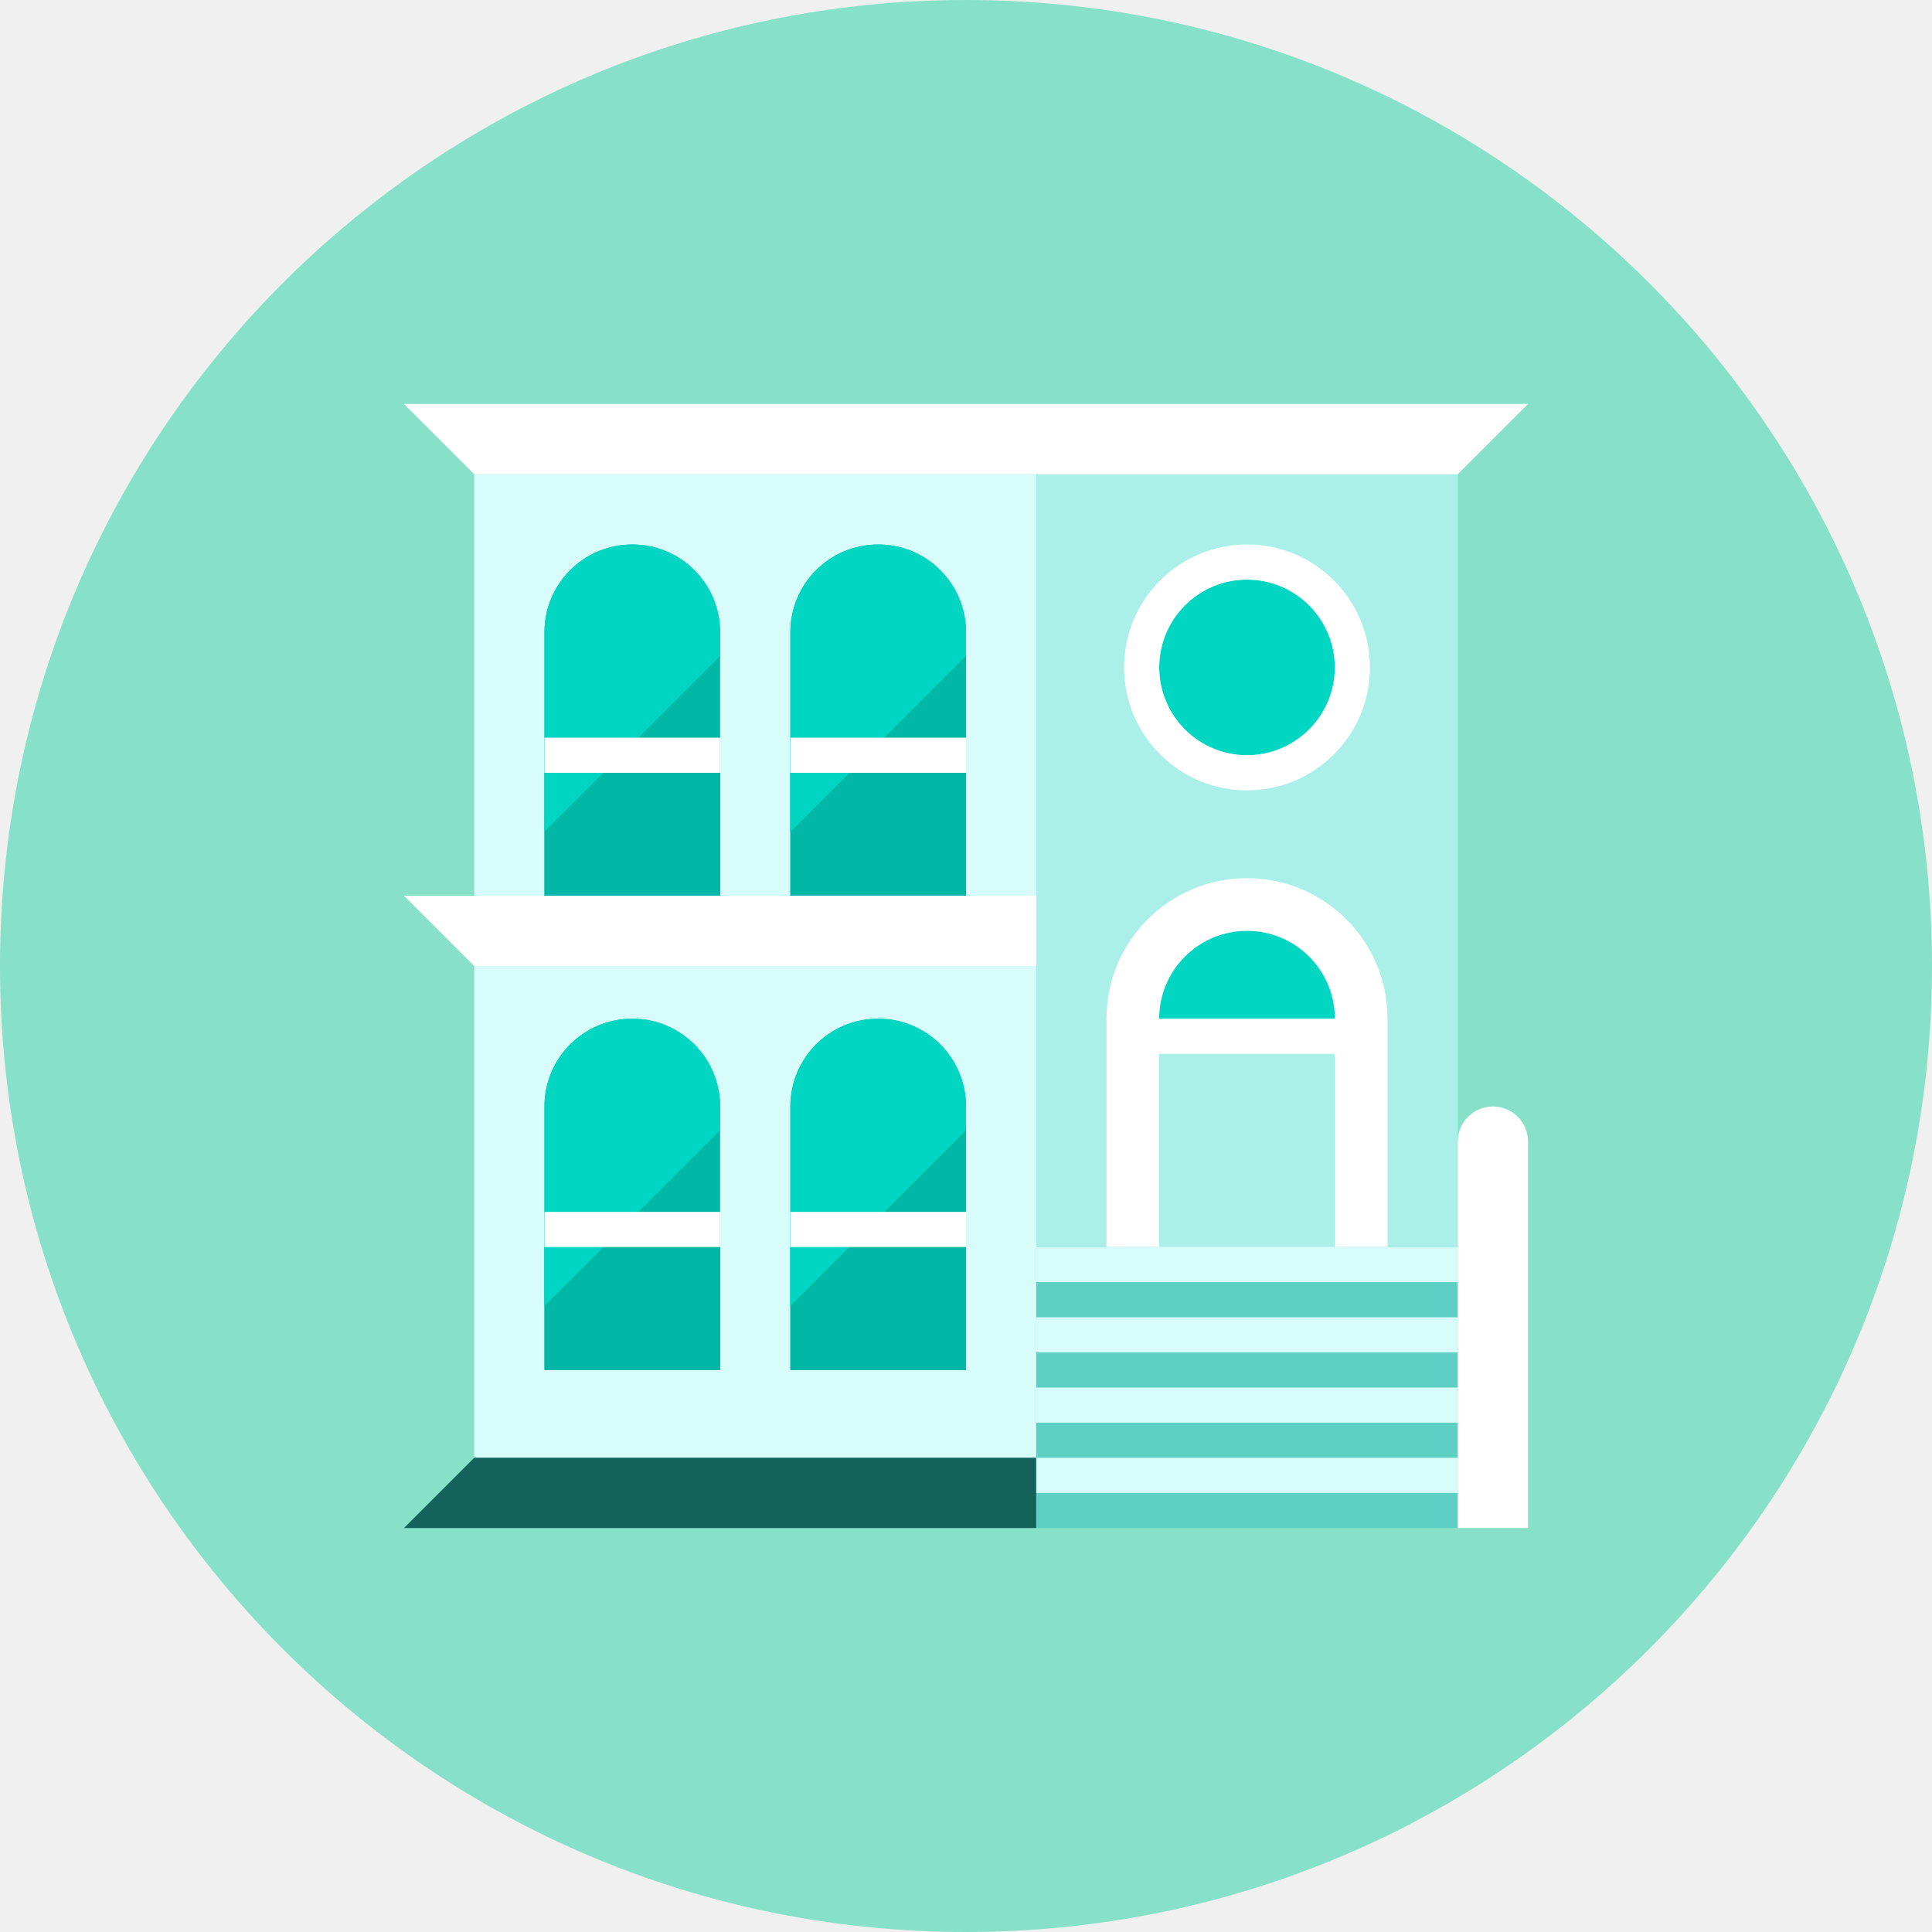
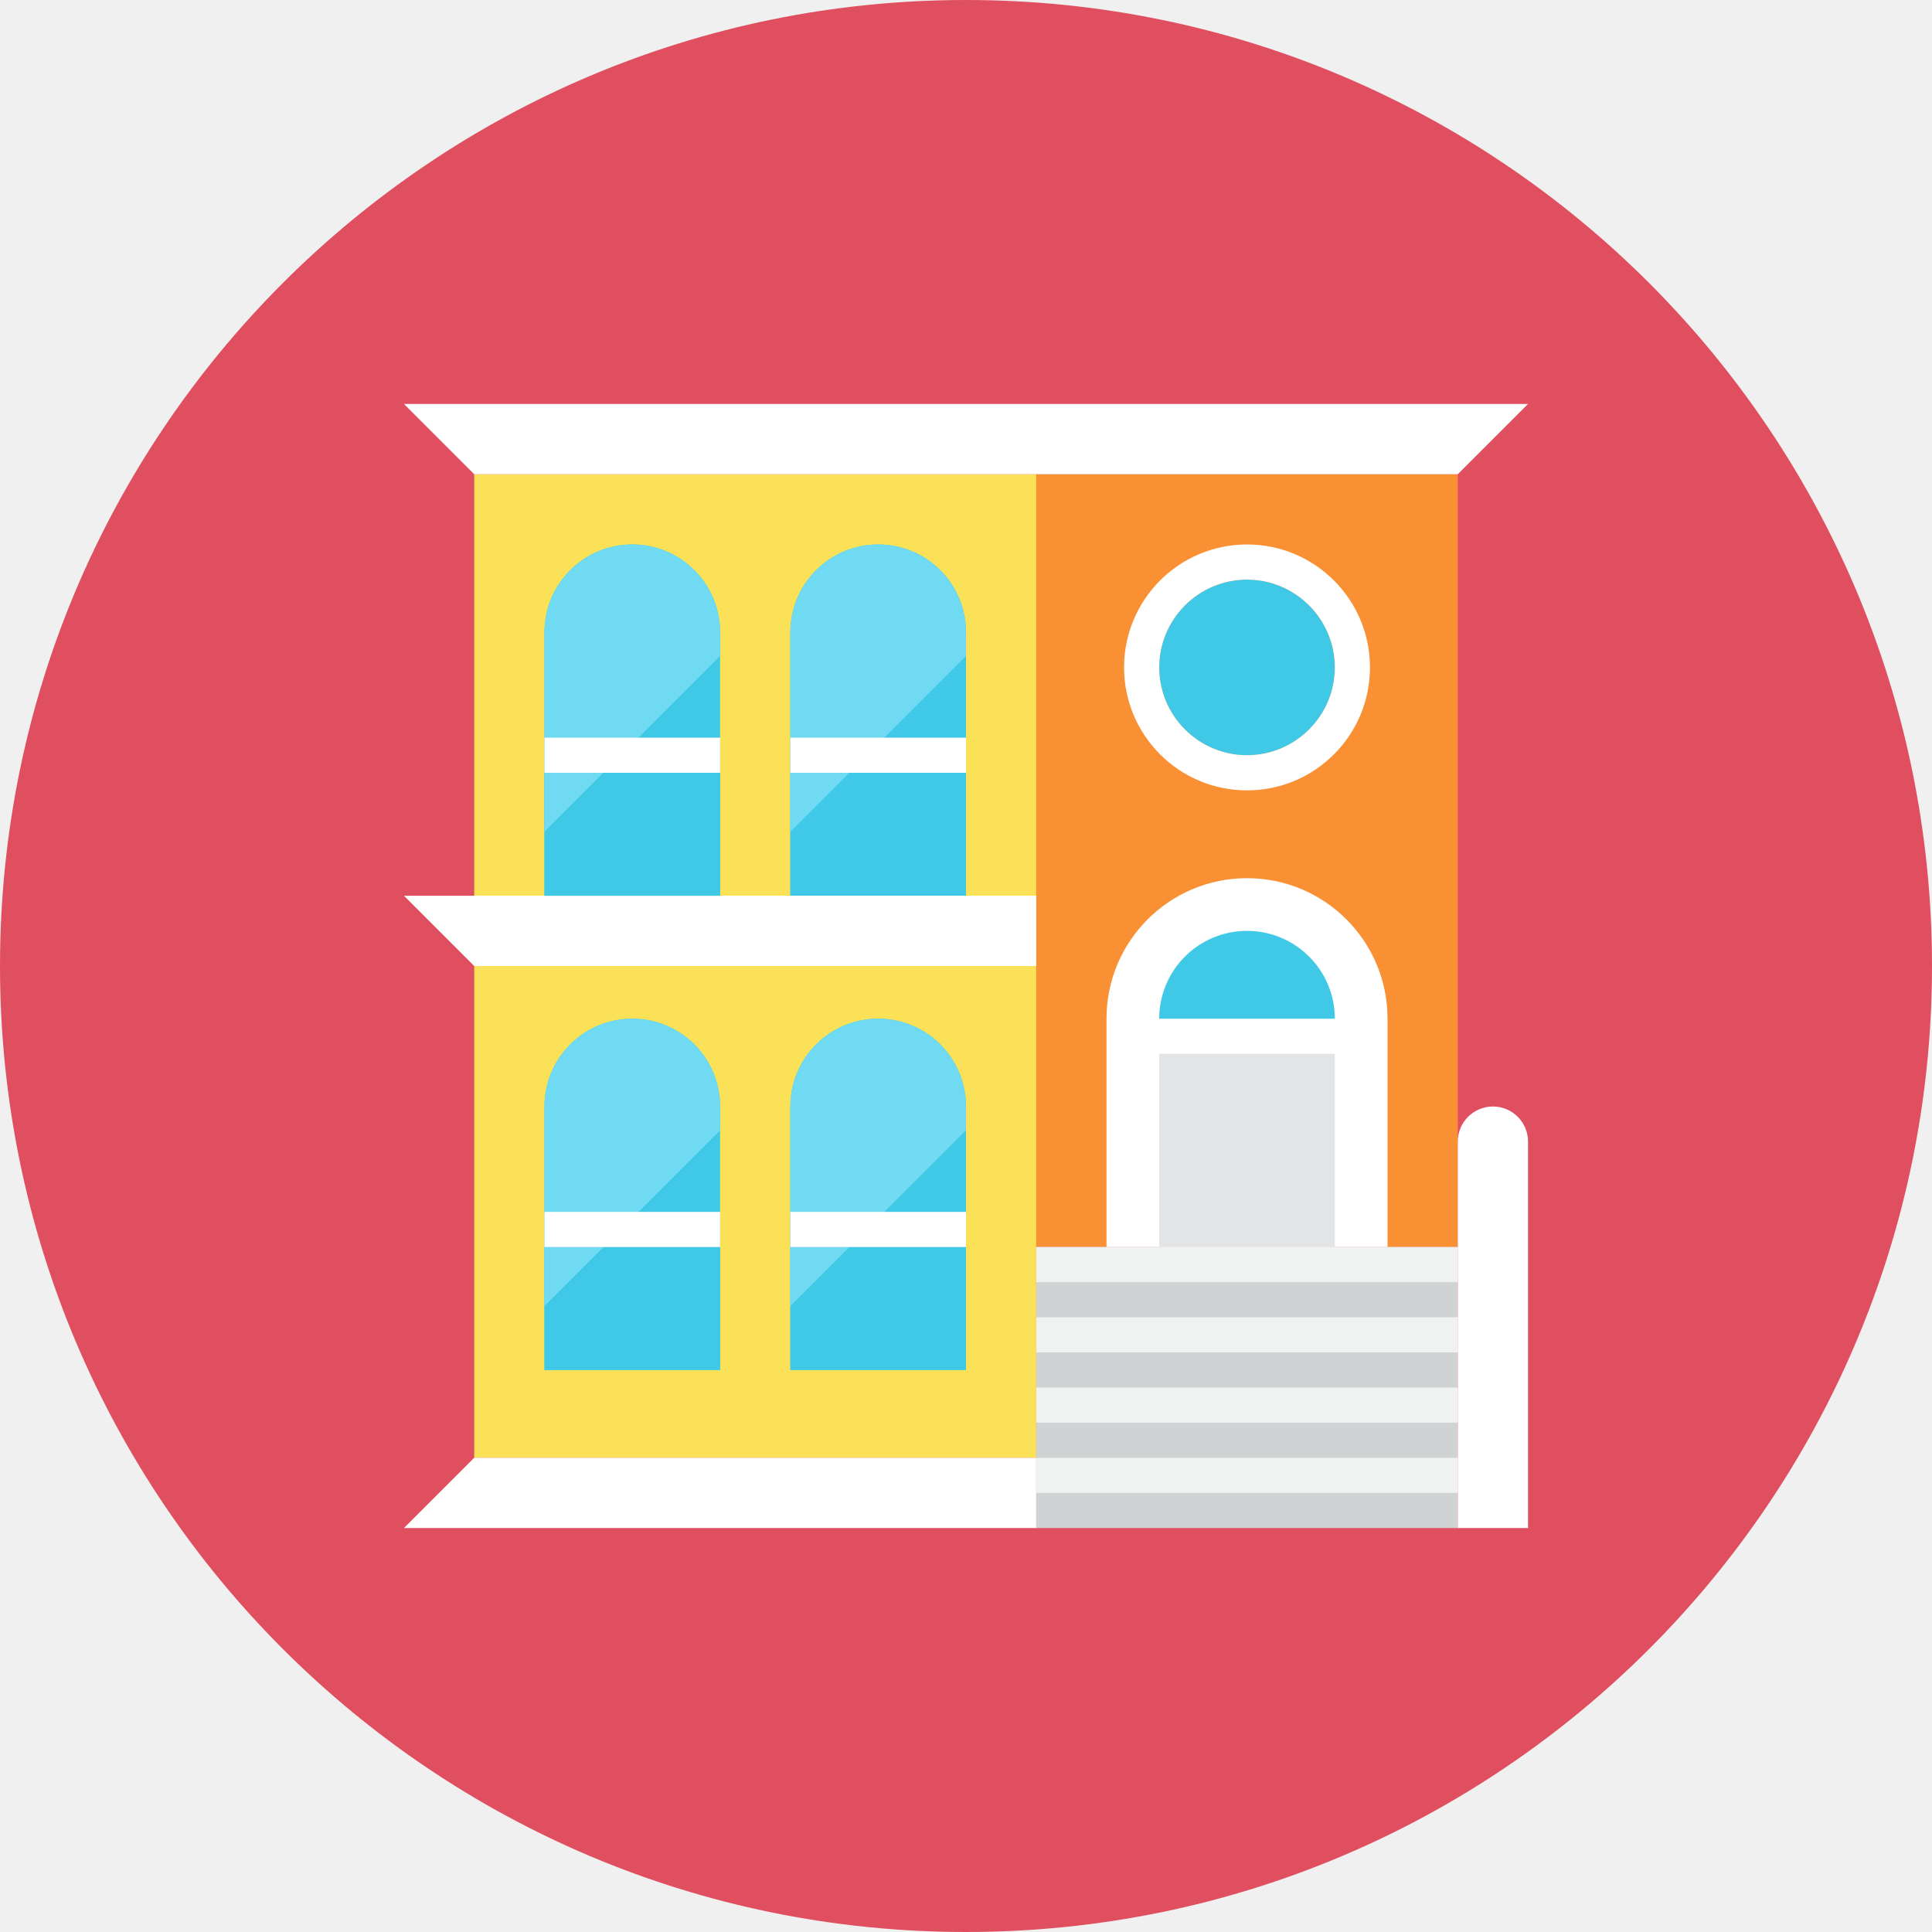
<svg xmlns="http://www.w3.org/2000/svg" version="1.0" x="0px" y="0px" width="110px" height="110px" viewBox="0 0 110 110" style="enable-background:new 0 0 110 110;" xml:space="preserve">
-   <g id="Artboard" style="display:none;">
-     <rect x="-61.5" y="-302.5" style="display:inline;fill:#808080;stroke:#000000;stroke-miterlimit:10;" width="1366" height="606" />
-   </g>
-   <g id="R-Multicolor" style="display:none;">
-     <circle style="display:inline;fill:#E04F5F;" cx="55" cy="55" r="55" />
-     <g style="display:inline;">
+   <g id="Artboard">
+ </g>
+   <g id="Multicolor">
+     <circle style="fill:#E04F5F;" cx="55" cy="55" r="55" />
+     <g>
      <rect x="27" y="27" style="fill:#FBE158;" width="32" height="56" />
      <rect x="59" y="27" style="fill:#F99134;" width="24" height="44" />
      <polygon style="fill:#FFFFFF;" points="23,23 87,23 83,27 27,27   " />
      <polygon style="fill:#FFFFFF;" points="23,87 59,87 59,83 27,83   " />
      <rect x="59" y="71" style="fill:#CFD3D4;" width="24" height="16" />
      <path style="fill:#FFFFFF;" d="M79,71H63V58c0-4.418,3.582-8,8-8s8,3.582,8,8V71z" />
      <path style="fill:#40C9E7;" d="M66,58c0-2.761,2.239-5,5-5s5,2.239,5,5H66z" />
      <rect x="66" y="60" style="fill:#E2E4E5;" width="10" height="11" />
      <rect x="59" y="83" style="fill:#F0F1F1;" width="24" height="2" />
      <rect x="59" y="79" style="fill:#F0F1F1;" width="24" height="2" />
      <rect x="59" y="75" style="fill:#F0F1F1;" width="24" height="2" />
      <rect x="59" y="71" style="fill:#F0F1F1;" width="24" height="2" />
      <path style="fill:#40C9E7;" d="M71,43c-2.757,0-5-2.243-5-5s2.243-5,5-5s5,2.243,5,5S73.757,43,71,43z" />
      <path style="fill:#FFFFFF;" d="M71,33c2.757,0,5,2.243,5,5s-2.243,5-5,5s-5-2.243-5-5S68.243,33,71,33 M71,31    c-3.866,0-7,3.134-7,7s3.134,7,7,7s7-3.134,7-7S74.866,31,71,31L71,31z" />
      <path style="fill:#40C9E7;" d="M41,78H31V63c0-2.761,2.239-5,5-5s5,2.239,5,5V78z" />
      <rect x="31" y="71" style="fill:#40C9E7;" width="10" height="7" />
      <path style="fill:#40C9E7;" d="M55,78H45V63c0-2.761,2.239-5,5-5s5,2.239,5,5V78z" />
      <rect x="45" y="71" style="fill:#40C9E7;" width="10" height="7" />
      <path style="fill:#40C9E7;" d="M55,51H45V36c0-2.761,2.239-5,5-5s5,2.239,5,5V51z" />
      <rect x="45" y="44" style="fill:#40C9E7;" width="10" height="7" />
      <path style="fill:#6FDAF1;" d="M55,37.35V36c0-2.761-2.239-5-5-5s-5,2.239-5,5v11.35L55,37.35z" />
      <polygon style="fill:#6FDAF1;" points="48.35,44 45,44 45,47.35   " />
      <path style="fill:#6FDAF1;" d="M41,64.35V63c0-2.761-2.239-5-5-5s-5,2.239-5,5v11.35L41,64.35z" />
      <polygon style="fill:#6FDAF1;" points="34.35,71 31,71 31,74.35   " />
      <path style="fill:#6FDAF1;" d="M55,64.35V63c0-2.761-2.239-5-5-5s-5,2.239-5,5v11.35L55,64.35z" />
      <polygon style="fill:#6FDAF1;" points="48.35,71 45,71 45,74.35   " />
      <rect x="45" y="42" style="fill:#FFFFFF;" width="10" height="2" />
      <rect x="31" y="69" style="fill:#FFFFFF;" width="10" height="2" />
      <rect x="45" y="69" style="fill:#FFFFFF;" width="10" height="2" />
      <polygon style="fill:#FFFFFF;" points="23,51 59,51 59,55 27,55   " />
      <path style="fill:#40C9E7;" d="M41,51H31V36c0-2.761,2.239-5,5-5s5,2.239,5,5V51z" />
      <rect x="31" y="44" style="fill:#40C9E7;" width="10" height="7" />
      <path style="fill:#6FDAF1;" d="M41,37.35V36c0-2.761-2.239-5-5-5s-5,2.239-5,5v11.35L41,37.35z" />
      <rect x="31" y="42" style="fill:#FFFFFF;" width="10" height="2" />
      <path style="fill:#FFFFFF;" d="M83,87h4V65c0-1.105-0.895-2-2-2s-2,0.895-2,2V87z" />
    </g>
  </g>
-   <g id="Multicolor_1_" style="display:none;">
-     <g style="display:inline;">
-       <rect x="27" y="27" style="fill:#FBE158;" width="32" height="56" />
-       <rect x="59" y="27" style="fill:#F99134;" width="24" height="44" />
-       <polygon style="fill:#FFFFFF;" points="23,23 87,23 83,27 27,27   " />
-       <polygon style="fill:#FFFFFF;" points="23,87 59,87 59,83 27,83   " />
-       <rect x="59" y="71" style="fill:#CFD3D4;" width="24" height="16" />
-       <path style="fill:#FFFFFF;" d="M79,71H63V58c0-4.418,3.582-8,8-8s8,3.582,8,8V71z" />
-       <path style="fill:#40C9E7;" d="M66,58c0-2.761,2.239-5,5-5s5,2.239,5,5H66z" />
-       <rect x="66" y="60" style="fill:#E2E4E5;" width="10" height="11" />
-       <rect x="59" y="83" style="fill:#F0F1F1;" width="24" height="2" />
-       <rect x="59" y="79" style="fill:#F0F1F1;" width="24" height="2" />
-       <rect x="59" y="75" style="fill:#F0F1F1;" width="24" height="2" />
-       <rect x="59" y="71" style="fill:#F0F1F1;" width="24" height="2" />
-       <path style="fill:#40C9E7;" d="M71,43c-2.757,0-5-2.243-5-5s2.243-5,5-5s5,2.243,5,5S73.757,43,71,43z" />
-       <path style="fill:#FFFFFF;" d="M71,33c2.757,0,5,2.243,5,5s-2.243,5-5,5s-5-2.243-5-5S68.243,33,71,33 M71,31    c-3.866,0-7,3.134-7,7s3.134,7,7,7s7-3.134,7-7S74.866,31,71,31L71,31z" />
-       <path style="fill:#40C9E7;" d="M41,78H31V63c0-2.761,2.239-5,5-5s5,2.239,5,5V78z" />
-       <rect x="31" y="71" style="fill:#40C9E7;" width="10" height="7" />
-       <path style="fill:#40C9E7;" d="M55,78H45V63c0-2.761,2.239-5,5-5s5,2.239,5,5V78z" />
-       <rect x="45" y="71" style="fill:#40C9E7;" width="10" height="7" />
-       <path style="fill:#40C9E7;" d="M55,51H45V36c0-2.761,2.239-5,5-5s5,2.239,5,5V51z" />
-       <rect x="45" y="44" style="fill:#40C9E7;" width="10" height="7" />
-       <path style="fill:#6FDAF1;" d="M55,37.35V36c0-2.761-2.239-5-5-5s-5,2.239-5,5v11.35L55,37.35z" />
-       <polygon style="fill:#6FDAF1;" points="48.35,44 45,44 45,47.35   " />
-       <path style="fill:#6FDAF1;" d="M41,64.35V63c0-2.761-2.239-5-5-5s-5,2.239-5,5v11.35L41,64.35z" />
-       <polygon style="fill:#6FDAF1;" points="34.35,71 31,71 31,74.35   " />
-       <path style="fill:#6FDAF1;" d="M55,64.35V63c0-2.761-2.239-5-5-5s-5,2.239-5,5v11.35L55,64.35z" />
-       <polygon style="fill:#6FDAF1;" points="48.35,71 45,71 45,74.35   " />
-       <rect x="45" y="42" style="fill:#FFFFFF;" width="10" height="2" />
-       <rect x="31" y="69" style="fill:#FFFFFF;" width="10" height="2" />
-       <rect x="45" y="69" style="fill:#FFFFFF;" width="10" height="2" />
-       <polygon style="fill:#FFFFFF;" points="23,51 59,51 59,55 27,55   " />
-       <path style="fill:#40C9E7;" d="M41,51H31V36c0-2.761,2.239-5,5-5s5,2.239,5,5V51z" />
-       <rect x="31" y="44" style="fill:#40C9E7;" width="10" height="7" />
-       <path style="fill:#6FDAF1;" d="M41,37.35V36c0-2.761-2.239-5-5-5s-5,2.239-5,5v11.35L41,37.35z" />
-       <rect x="31" y="42" style="fill:#FFFFFF;" width="10" height="2" />
-       <path style="fill:#FFFFFF;" d="M83,87h4V65c0-1.105-0.895-2-2-2s-2,0.895-2,2V87z" />
-     </g>
-   </g>
-   <g id="Blue" style="display:none;">
-     <g style="display:inline;">
-       <g>
-         <rect x="27" y="27" style="fill:#E1F5FA;" width="32" height="56" />
-       </g>
-       <g>
-         <rect x="59" y="27" style="fill:#BBE7F2;" width="24" height="44" />
-       </g>
-       <g>
-         <polygon style="fill:#FFFFFF;" points="23,23 87,23 83,27 27,27    " />
-       </g>
-       <g>
-         <polygon style="fill:#0F6175;" points="23,87 59,87 59,83 27,83    " />
-       </g>
-       <g>
-         <rect x="59" y="71" style="fill:#53BAD4;" width="24" height="16" />
-       </g>
-       <g>
-         <path style="fill:#FFFFFF;" d="M79,71H63V58c0-4.418,3.582-8,8-8s8,3.582,8,8V71z" />
-       </g>
-       <g>
-         <path style="fill:#00B7E5;" d="M66,58c0-2.761,2.238-5,5-5s5,2.239,5,5H66z" />
-       </g>
-       <g>
-         <rect x="66" y="60" style="fill:#BBE7F2;" width="10" height="11" />
-       </g>
-       <g>
-         <rect x="59" y="83" style="fill:#E1F5FA;" width="24" height="2" />
-       </g>
-       <g>
-         <rect x="59" y="79" style="fill:#E1F5FA;" width="24" height="2" />
-       </g>
-       <g>
-         <rect x="59" y="75" style="fill:#E1F5FA;" width="24" height="2" />
-       </g>
-       <g>
-         <rect x="59" y="71" style="fill:#E1F5FA;" width="24" height="2" />
-       </g>
-       <g>
-         <path style="fill:#00B7E5;" d="M71,43c-2.757,0-5-2.243-5-5s2.243-5,5-5s5,2.243,5,5S73.757,43,71,43z" />
-       </g>
-       <g>
-         <path style="fill:#FFFFFF;" d="M71,33c2.757,0,5,2.243,5,5s-2.243,5-5,5s-5-2.243-5-5S68.243,33,71,33 M71,31     c-3.866,0-7,3.134-7,7s3.134,7,7,7s7-3.134,7-7S74.866,31,71,31L71,31z" />
-       </g>
-       <g>
-         <path style="fill:#009FC7;" d="M41,78H31V63c0-2.761,2.238-5,5-5s5,2.239,5,5V78z" />
-       </g>
-       <g>
-         <rect x="31" y="71" style="fill:#009FC7;" width="10" height="7" />
-       </g>
-       <g>
-         <path style="fill:#009FC7;" d="M55,78H45V63c0-2.761,2.238-5,5-5s5,2.239,5,5V78z" />
-       </g>
-       <g>
-         <rect x="45" y="71" style="fill:#009FC7;" width="10" height="7" />
-       </g>
-       <g>
-         <path style="fill:#009FC7;" d="M55,51H45V36c0-2.761,2.238-5,5-5s5,2.239,5,5V51z" />
-       </g>
-       <g>
-         <rect x="45" y="44" style="fill:#009FC7;" width="10" height="7" />
-       </g>
-       <g>
-         <path style="fill:#00B7E5;" d="M55,37.35V36c0-2.761-2.238-5-5-5s-5,2.239-5,5v11.35L55,37.35z" />
-       </g>
-       <g>
-         <polygon style="fill:#00B7E5;" points="48.351,44 45,44 45,47.35    " />
-       </g>
-       <g>
-         <path style="fill:#00B7E5;" d="M41,64.35V63c0-2.761-2.238-5-5-5s-5,2.239-5,5v11.35L41,64.35z" />
-       </g>
-       <g>
-         <polygon style="fill:#00B7E5;" points="34.351,71 31,71 31,74.35    " />
-       </g>
-       <g>
-         <path style="fill:#00B7E5;" d="M55,64.35V63c0-2.761-2.238-5-5-5s-5,2.239-5,5v11.35L55,64.35z" />
-       </g>
-       <g>
-         <polygon style="fill:#00B7E5;" points="48.351,71 45,71 45,74.35    " />
-       </g>
-       <g>
-         <rect x="45" y="42" style="fill:#FFFFFF;" width="10" height="2" />
-       </g>
-       <g>
-         <rect x="31" y="69" style="fill:#FFFFFF;" width="10" height="2" />
-       </g>
-       <g>
-         <rect x="45" y="69" style="fill:#FFFFFF;" width="10" height="2" />
-       </g>
-       <g>
-         <polygon style="fill:#FFFFFF;" points="23,51 59,51 59,55 27,55    " />
-       </g>
-       <g>
-         <path style="fill:#009FC7;" d="M41,51H31V36c0-2.761,2.238-5,5-5s5,2.239,5,5V51z" />
-       </g>
-       <g>
-         <rect x="31" y="44" style="fill:#009FC7;" width="10" height="7" />
-       </g>
-       <g>
-         <path style="fill:#00B7E5;" d="M41,37.35V36c0-2.761-2.238-5-5-5s-5,2.239-5,5v11.35L41,37.35z" />
-       </g>
-       <g>
-         <rect x="31" y="42" style="fill:#FFFFFF;" width="10" height="2" />
-       </g>
-       <g>
-         <path style="fill:#FFFFFF;" d="M83,87h4V65c0-1.104-0.896-2-2-2s-2,0.896-2,2V87z" />
-       </g>
-     </g>
-   </g>
-   <g id="R-Blue" style="display:none;">
-     <g style="display:inline;">
-       <circle style="fill:#81D2EB;" cx="55" cy="55" r="55" />
-     </g>
-     <g style="display:inline;">
-       <g>
-         <rect x="27" y="27" style="fill:#E1F5FA;" width="32" height="56" />
-       </g>
-       <g>
-         <rect x="59" y="27" style="fill:#BBE7F2;" width="24" height="44" />
-       </g>
-       <g>
-         <polygon style="fill:#FFFFFF;" points="23,23 87,23 83,27 27,27    " />
-       </g>
-       <g>
-         <polygon style="fill:#0F6175;" points="23,87 59,87 59,83 27,83    " />
-       </g>
-       <g>
-         <rect x="59" y="71" style="fill:#53BAD4;" width="24" height="16" />
-       </g>
-       <g>
-         <path style="fill:#FFFFFF;" d="M79,71H63V58c0-4.418,3.582-8,8-8s8,3.582,8,8V71z" />
-       </g>
-       <g>
-         <path style="fill:#00B7E5;" d="M66,58c0-2.761,2.238-5,5-5s5,2.239,5,5H66z" />
-       </g>
-       <g>
-         <rect x="66" y="60" style="fill:#BBE7F2;" width="10" height="11" />
-       </g>
-       <g>
-         <rect x="59" y="83" style="fill:#E1F5FA;" width="24" height="2" />
-       </g>
-       <g>
-         <rect x="59" y="79" style="fill:#E1F5FA;" width="24" height="2" />
-       </g>
-       <g>
-         <rect x="59" y="75" style="fill:#E1F5FA;" width="24" height="2" />
-       </g>
-       <g>
-         <rect x="59" y="71" style="fill:#E1F5FA;" width="24" height="2" />
-       </g>
-       <g>
-         <path style="fill:#00B7E5;" d="M71,43c-2.757,0-5-2.243-5-5s2.243-5,5-5s5,2.243,5,5S73.757,43,71,43z" />
-       </g>
-       <g>
-         <path style="fill:#FFFFFF;" d="M71,33c2.757,0,5,2.243,5,5s-2.243,5-5,5s-5-2.243-5-5S68.243,33,71,33 M71,31     c-3.866,0-7,3.134-7,7s3.134,7,7,7s7-3.134,7-7S74.866,31,71,31L71,31z" />
-       </g>
-       <g>
-         <path style="fill:#009FC7;" d="M41,78H31V63c0-2.761,2.238-5,5-5s5,2.239,5,5V78z" />
-       </g>
-       <g>
-         <rect x="31" y="71" style="fill:#009FC7;" width="10" height="7" />
-       </g>
-       <g>
-         <path style="fill:#009FC7;" d="M55,78H45V63c0-2.761,2.238-5,5-5s5,2.239,5,5V78z" />
-       </g>
-       <g>
-         <rect x="45" y="71" style="fill:#009FC7;" width="10" height="7" />
-       </g>
-       <g>
-         <path style="fill:#009FC7;" d="M55,51H45V36c0-2.761,2.238-5,5-5s5,2.239,5,5V51z" />
-       </g>
-       <g>
-         <rect x="45" y="44" style="fill:#009FC7;" width="10" height="7" />
-       </g>
-       <g>
-         <path style="fill:#00B7E5;" d="M55,37.35V36c0-2.761-2.238-5-5-5s-5,2.239-5,5v11.35L55,37.35z" />
-       </g>
-       <g>
-         <polygon style="fill:#00B7E5;" points="48.351,44 45,44 45,47.35    " />
-       </g>
-       <g>
-         <path style="fill:#00B7E5;" d="M41,64.35V63c0-2.761-2.238-5-5-5s-5,2.239-5,5v11.35L41,64.35z" />
-       </g>
-       <g>
-         <polygon style="fill:#00B7E5;" points="34.351,71 31,71 31,74.35    " />
-       </g>
-       <g>
-         <path style="fill:#00B7E5;" d="M55,64.35V63c0-2.761-2.238-5-5-5s-5,2.239-5,5v11.35L55,64.35z" />
-       </g>
-       <g>
-         <polygon style="fill:#00B7E5;" points="48.351,71 45,71 45,74.35    " />
-       </g>
-       <g>
-         <rect x="45" y="42" style="fill:#FFFFFF;" width="10" height="2" />
-       </g>
-       <g>
-         <rect x="31" y="69" style="fill:#FFFFFF;" width="10" height="2" />
-       </g>
-       <g>
-         <rect x="45" y="69" style="fill:#FFFFFF;" width="10" height="2" />
-       </g>
-       <g>
-         <polygon style="fill:#FFFFFF;" points="23,51 59,51 59,55 27,55    " />
-       </g>
-       <g>
-         <path style="fill:#009FC7;" d="M41,51H31V36c0-2.761,2.238-5,5-5s5,2.239,5,5V51z" />
-       </g>
-       <g>
-         <rect x="31" y="44" style="fill:#009FC7;" width="10" height="7" />
-       </g>
-       <g>
-         <path style="fill:#00B7E5;" d="M41,37.35V36c0-2.761-2.238-5-5-5s-5,2.239-5,5v11.35L41,37.35z" />
-       </g>
-       <g>
-         <rect x="31" y="42" style="fill:#FFFFFF;" width="10" height="2" />
-       </g>
-       <g>
-         <path style="fill:#FFFFFF;" d="M83,87h4V65c0-1.104-0.896-2-2-2s-2,0.896-2,2V87z" />
-       </g>
-     </g>
-   </g>
-   <g id="Green" style="display:none;">
-     <g style="display:inline;">
-       <g>
-         <rect x="27" y="27" style="fill:#D7FCF9;" width="32" height="56" />
-       </g>
-       <g>
-         <rect x="59" y="27" style="fill:#AAF0E9;" width="24" height="44" />
-       </g>
-       <g>
-         <polygon style="fill:#FFFFFF;" points="23,23 87,23 83,27 27,27    " />
-       </g>
-       <g>
-         <polygon style="fill:#14635B;" points="23,87 59,87 59,83 27,83    " />
-       </g>
-       <g>
-         <rect x="59" y="71" style="fill:#5DCFC3;" width="24" height="16" />
-       </g>
-       <g>
-         <path style="fill:#FFFFFF;" d="M79,71H63V58c0-4.418,3.582-8,8-8s8,3.582,8,8V71z" />
-       </g>
-       <g>
-         <path style="fill:#00D6C1;" d="M66,58c0-2.761,2.238-5,5-5s5,2.239,5,5H66z" />
-       </g>
-       <g>
-         <rect x="66" y="60" style="fill:#AAF0E9;" width="10" height="11" />
-       </g>
-       <g>
-         <rect x="59" y="83" style="fill:#D7FCF9;" width="24" height="2" />
-       </g>
-       <g>
-         <rect x="59" y="79" style="fill:#D7FCF9;" width="24" height="2" />
-       </g>
-       <g>
-         <rect x="59" y="75" style="fill:#D7FCF9;" width="24" height="2" />
-       </g>
-       <g>
-         <rect x="59" y="71" style="fill:#D7FCF9;" width="24" height="2" />
-       </g>
-       <g>
-         <path style="fill:#00D6C1;" d="M71,43c-2.757,0-5-2.243-5-5c0-2.757,2.243-5,5-5s5,2.243,5,5C76,40.757,73.757,43,71,43z" />
-       </g>
-       <g>
-         <path style="fill:#FFFFFF;" d="M71,33c2.757,0,5,2.243,5,5c0,2.757-2.243,5-5,5s-5-2.243-5-5C66,35.243,68.243,33,71,33 M71,31     c-3.866,0-7,3.134-7,7s3.134,7,7,7s7-3.134,7-7S74.866,31,71,31L71,31z" />
-       </g>
-       <g>
-         <path style="fill:#00B8A5;" d="M41,78H31V63c0-2.761,2.238-5,5-5s5,2.239,5,5V78z" />
-       </g>
-       <g>
-         <rect x="31" y="71" style="fill:#00B8A5;" width="10" height="7" />
-       </g>
-       <g>
-         <path style="fill:#00B8A5;" d="M55,78H45V63c0-2.761,2.238-5,5-5s5,2.239,5,5V78z" />
-       </g>
-       <g>
-         <rect x="45" y="71" style="fill:#00B8A5;" width="10" height="7" />
-       </g>
-       <g>
-         <path style="fill:#00B8A5;" d="M55,51H45V36c0-2.761,2.238-5,5-5s5,2.239,5,5V51z" />
-       </g>
-       <g>
-         <rect x="45" y="44" style="fill:#00B8A5;" width="10" height="7" />
-       </g>
-       <g>
-         <path style="fill:#00D6C1;" d="M55,37.35V36c0-2.761-2.238-5-5-5s-5,2.239-5,5v11.35L55,37.35z" />
-       </g>
-       <g>
-         <polygon style="fill:#00D6C1;" points="48.351,44 45,44 45,47.35    " />
-       </g>
-       <g>
-         <path style="fill:#00D6C1;" d="M41,64.35V63c0-2.761-2.238-5-5-5s-5,2.239-5,5v11.35L41,64.35z" />
-       </g>
-       <g>
-         <polygon style="fill:#00D6C1;" points="34.351,71 31,71 31,74.35    " />
-       </g>
-       <g>
-         <path style="fill:#00D6C1;" d="M55,64.35V63c0-2.761-2.238-5-5-5s-5,2.239-5,5v11.35L55,64.35z" />
-       </g>
-       <g>
-         <polygon style="fill:#00D6C1;" points="48.351,71 45,71 45,74.35    " />
-       </g>
-       <g>
-         <rect x="45" y="42" style="fill:#FFFFFF;" width="10" height="2" />
-       </g>
-       <g>
-         <rect x="31" y="69" style="fill:#FFFFFF;" width="10" height="2" />
-       </g>
-       <g>
-         <rect x="45" y="69" style="fill:#FFFFFF;" width="10" height="2" />
-       </g>
-       <g>
-         <polygon style="fill:#FFFFFF;" points="23,51 59,51 59,55 27,55    " />
-       </g>
-       <g>
-         <path style="fill:#00B8A5;" d="M41,51H31V36c0-2.761,2.238-5,5-5s5,2.239,5,5V51z" />
-       </g>
-       <g>
-         <rect x="31" y="44" style="fill:#00B8A5;" width="10" height="7" />
-       </g>
-       <g>
-         <path style="fill:#00D6C1;" d="M41,37.35V36c0-2.761-2.238-5-5-5s-5,2.239-5,5v11.35L41,37.35z" />
-       </g>
-       <g>
-         <rect x="31" y="42" style="fill:#FFFFFF;" width="10" height="2" />
-       </g>
-       <g>
-         <path style="fill:#FFFFFF;" d="M83,87h4V65c0-1.104-0.896-2-2-2s-2,0.896-2,2V87z" />
-       </g>
-     </g>
-   </g>
-   <g id="R-Green">
-     <g>
-       <circle style="fill:#87E0C8;" cx="55" cy="55" r="55" />
-     </g>
-     <g>
-       <g>
-         <rect x="27" y="27" style="fill:#D7FCF9;" width="32" height="56" />
-       </g>
-       <g>
-         <rect x="59" y="27" style="fill:#AAF0E9;" width="24" height="44" />
-       </g>
-       <g>
-         <polygon style="fill:#FFFFFF;" points="23,23 87,23 83,27 27,27    " />
-       </g>
-       <g>
-         <polygon style="fill:#14635B;" points="23,87 59,87 59,83 27,83    " />
-       </g>
-       <g>
-         <rect x="59" y="71" style="fill:#5DCFC3;" width="24" height="16" />
-       </g>
-       <g>
-         <path style="fill:#FFFFFF;" d="M79,71H63V58c0-4.418,3.582-8,8-8s8,3.582,8,8V71z" />
-       </g>
-       <g>
-         <path style="fill:#00D6C1;" d="M66,58c0-2.761,2.238-5,5-5c2.762,0,5,2.239,5,5H66z" />
-       </g>
-       <g>
-         <rect x="66" y="60" style="fill:#AAF0E9;" width="10" height="11" />
-       </g>
-       <g>
-         <rect x="59" y="83" style="fill:#D7FCF9;" width="24" height="2" />
-       </g>
-       <g>
-         <rect x="59" y="79" style="fill:#D7FCF9;" width="24" height="2" />
-       </g>
-       <g>
-         <rect x="59" y="75" style="fill:#D7FCF9;" width="24" height="2" />
-       </g>
-       <g>
-         <rect x="59" y="71" style="fill:#D7FCF9;" width="24" height="2" />
-       </g>
-       <g>
-         <path style="fill:#00D6C1;" d="M71,43c-2.757,0-5-2.243-5-5s2.243-5,5-5s5,2.243,5,5S73.757,43,71,43z" />
-       </g>
-       <g>
-         <path style="fill:#FFFFFF;" d="M71,33c2.757,0,5,2.243,5,5s-2.243,5-5,5s-5-2.243-5-5S68.243,33,71,33 M71,31     c-3.866,0-7,3.134-7,7s3.134,7,7,7c3.866,0,7-3.134,7-7S74.866,31,71,31L71,31z" />
-       </g>
-       <g>
-         <path style="fill:#00B8A5;" d="M41,78H31V63c0-2.761,2.238-5,5-5s5,2.239,5,5V78z" />
-       </g>
-       <g>
-         <rect x="31" y="71" style="fill:#00B8A5;" width="10" height="7" />
-       </g>
-       <g>
-         <path style="fill:#00B8A5;" d="M55,78H45V63c0-2.761,2.238-5,5-5s5,2.239,5,5V78z" />
-       </g>
-       <g>
-         <rect x="45" y="71" style="fill:#00B8A5;" width="10" height="7" />
-       </g>
-       <g>
-         <path style="fill:#00B8A5;" d="M55,51H45V36c0-2.761,2.238-5,5-5s5,2.239,5,5V51z" />
-       </g>
-       <g>
-         <rect x="45" y="44" style="fill:#00B8A5;" width="10" height="7" />
-       </g>
-       <g>
-         <path style="fill:#00D6C1;" d="M55,37.35V36c0-2.761-2.238-5-5-5s-5,2.239-5,5v11.35L55,37.35z" />
-       </g>
-       <g>
-         <polygon style="fill:#00D6C1;" points="48.351,44 45,44 45,47.35    " />
-       </g>
-       <g>
-         <path style="fill:#00D6C1;" d="M41,64.35V63c0-2.761-2.238-5-5-5s-5,2.239-5,5v11.35L41,64.35z" />
-       </g>
-       <g>
-         <polygon style="fill:#00D6C1;" points="34.351,71 31,71 31,74.35    " />
-       </g>
-       <g>
-         <path style="fill:#00D6C1;" d="M55,64.35V63c0-2.761-2.238-5-5-5s-5,2.239-5,5v11.35L55,64.35z" />
-       </g>
-       <g>
-         <polygon style="fill:#00D6C1;" points="48.351,71 45,71 45,74.35    " />
-       </g>
-       <g>
-         <rect x="45" y="42" style="fill:#FFFFFF;" width="10" height="2" />
-       </g>
-       <g>
-         <rect x="31" y="69" style="fill:#FFFFFF;" width="10" height="2" />
-       </g>
-       <g>
-         <rect x="45" y="69" style="fill:#FFFFFF;" width="10" height="2" />
-       </g>
-       <g>
-         <polygon style="fill:#FFFFFF;" points="23,51 59,51 59,55 27,55    " />
-       </g>
-       <g>
-         <path style="fill:#00B8A5;" d="M41,51H31V36c0-2.761,2.238-5,5-5s5,2.239,5,5V51z" />
-       </g>
-       <g>
-         <rect x="31" y="44" style="fill:#00B8A5;" width="10" height="7" />
-       </g>
-       <g>
-         <path style="fill:#00D6C1;" d="M41,37.35V36c0-2.761-2.238-5-5-5s-5,2.239-5,5v11.35L41,37.35z" />
-       </g>
-       <g>
-         <rect x="31" y="42" style="fill:#FFFFFF;" width="10" height="2" />
-       </g>
-       <g>
-         <path style="fill:#FFFFFF;" d="M83,87h4V65c0-1.104-0.896-2-2-2s-2,0.896-2,2V87z" />
-       </g>
-     </g>
-   </g>
-   <g id="Red" style="display:none;">
-     <g style="display:inline;">
-       <g>
-         <rect x="27" y="27" style="fill:#FFEFED;" width="32" height="56" />
-       </g>
-       <g>
-         <rect x="59" y="27" style="fill:#FFD7D4;" width="24" height="44" />
-       </g>
-       <g>
-         <polygon style="fill:#FFFFFF;" points="23,23 87,23 83,27 27,27    " />
-       </g>
-       <g>
-         <polygon style="fill:#7D261E;" points="23,87 59,87 59,83 27,83    " />
-       </g>
-       <g>
-         <rect x="59" y="71" style="fill:#E8A099;" width="24" height="16" />
-       </g>
-       <g>
-         <path style="fill:#FFFFFF;" d="M79,71H63V58c0-4.418,3.582-8,8-8s8,3.582,8,8V71z" />
-       </g>
-       <g>
-         <path style="fill:#FF6C5E;" d="M66,58c0-2.761,2.238-5,5-5c2.762,0,5,2.239,5,5H66z" />
-       </g>
-       <g>
-         <rect x="66" y="60" style="fill:#FFD7D4;" width="10" height="11" />
-       </g>
-       <g>
-         <rect x="59" y="83" style="fill:#FFEFED;" width="24" height="2" />
-       </g>
-       <g>
-         <rect x="59" y="79" style="fill:#FFEFED;" width="24" height="2" />
-       </g>
-       <g>
-         <rect x="59" y="75" style="fill:#FFEFED;" width="24" height="2" />
-       </g>
-       <g>
-         <rect x="59" y="71" style="fill:#FFEFED;" width="24" height="2" />
-       </g>
-       <g>
-         <path style="fill:#FF6C5E;" d="M71,43c-2.757,0-5-2.243-5-5s2.243-5,5-5c2.757,0,5,2.243,5,5S73.757,43,71,43z" />
-       </g>
-       <g>
-         <path style="fill:#FFFFFF;" d="M71,33c2.757,0,5,2.243,5,5s-2.243,5-5,5c-2.757,0-5-2.243-5-5S68.243,33,71,33 M71,31     c-3.866,0-7,3.134-7,7s3.134,7,7,7c3.866,0,7-3.134,7-7S74.866,31,71,31L71,31z" />
-       </g>
-       <g>
-         <path style="fill:#E54B44;" d="M41,78H31V63c0-2.761,2.238-5,5-5s5,2.239,5,5V78z" />
-       </g>
-       <g>
-         <rect x="31" y="71" style="fill:#E54B44;" width="10" height="7" />
-       </g>
-       <g>
-         <path style="fill:#E54B44;" d="M55,78H45V63c0-2.761,2.238-5,5-5s5,2.239,5,5V78z" />
-       </g>
-       <g>
-         <rect x="45" y="71" style="fill:#E54B44;" width="10" height="7" />
-       </g>
-       <g>
-         <path style="fill:#E54B44;" d="M55,51H45V36c0-2.761,2.238-5,5-5s5,2.239,5,5V51z" />
-       </g>
-       <g>
-         <rect x="45" y="44" style="fill:#E54B44;" width="10" height="7" />
-       </g>
-       <g>
-         <path style="fill:#FF6C5E;" d="M55,37.35V36c0-2.761-2.238-5-5-5s-5,2.239-5,5v11.35L55,37.35z" />
-       </g>
-       <g>
-         <polygon style="fill:#FF6C5E;" points="48.351,44 45,44 45,47.35    " />
-       </g>
-       <g>
-         <path style="fill:#FF6C5E;" d="M41,64.35V63c0-2.761-2.238-5-5-5s-5,2.239-5,5v11.35L41,64.35z" />
-       </g>
-       <g>
-         <polygon style="fill:#FF6C5E;" points="34.351,71 31,71 31,74.35    " />
-       </g>
-       <g>
-         <path style="fill:#FF6C5E;" d="M55,64.35V63c0-2.761-2.238-5-5-5s-5,2.239-5,5v11.35L55,64.35z" />
-       </g>
-       <g>
-         <polygon style="fill:#FF6C5E;" points="48.351,71 45,71 45,74.35    " />
-       </g>
-       <g>
-         <rect x="45" y="42" style="fill:#FFFFFF;" width="10" height="2" />
-       </g>
-       <g>
-         <rect x="31" y="69" style="fill:#FFFFFF;" width="10" height="2" />
-       </g>
-       <g>
-         <rect x="45" y="69" style="fill:#FFFFFF;" width="10" height="2" />
-       </g>
-       <g>
-         <polygon style="fill:#FFFFFF;" points="23,51 59,51 59,55 27,55    " />
-       </g>
-       <g>
-         <path style="fill:#E54B44;" d="M41,51H31V36c0-2.761,2.238-5,5-5s5,2.239,5,5V51z" />
-       </g>
-       <g>
-         <rect x="31" y="44" style="fill:#E54B44;" width="10" height="7" />
-       </g>
-       <g>
-         <path style="fill:#FF6C5E;" d="M41,37.35V36c0-2.761-2.238-5-5-5s-5,2.239-5,5v11.35L41,37.35z" />
-       </g>
-       <g>
-         <rect x="31" y="42" style="fill:#FFFFFF;" width="10" height="2" />
-       </g>
-       <g>
-         <path style="fill:#FFFFFF;" d="M83,87h4V65c0-1.104-0.896-2-2-2s-2,0.896-2,2V87z" />
-       </g>
-     </g>
-   </g>
-   <g id="R-Red" style="display:none;">
-     <g style="display:inline;">
-       <circle style="fill:#FABBAF;" cx="55" cy="55" r="55" />
-     </g>
-     <g style="display:inline;">
-       <g>
-         <rect x="27" y="27" style="fill:#FFEFED;" width="32" height="56" />
-       </g>
-       <g>
-         <rect x="59" y="27" style="fill:#FFD7D4;" width="24" height="44" />
-       </g>
-       <g>
-         <polygon style="fill:#FFFFFF;" points="23,23 87,23 83,27 27,27    " />
-       </g>
-       <g>
-         <polygon style="fill:#7D261E;" points="23,87 59,87 59,83 27,83    " />
-       </g>
-       <g>
-         <rect x="59" y="71" style="fill:#E8A099;" width="24" height="16" />
-       </g>
-       <g>
-         <path style="fill:#FFFFFF;" d="M79,71H63V58c0-4.418,3.582-8,8-8s8,3.582,8,8V71z" />
-       </g>
-       <g>
-         <path style="fill:#FF6C5E;" d="M66,58c0-2.761,2.238-5,5-5c2.762,0,5,2.239,5,5H66z" />
-       </g>
-       <g>
-         <rect x="66" y="60" style="fill:#FFD7D4;" width="10" height="11" />
-       </g>
-       <g>
-         <rect x="59" y="83" style="fill:#FFEFED;" width="24" height="2" />
-       </g>
-       <g>
-         <rect x="59" y="79" style="fill:#FFEFED;" width="24" height="2" />
-       </g>
-       <g>
-         <rect x="59" y="75" style="fill:#FFEFED;" width="24" height="2" />
-       </g>
-       <g>
-         <rect x="59" y="71" style="fill:#FFEFED;" width="24" height="2" />
-       </g>
-       <g>
-         <path style="fill:#FF6C5E;" d="M71,43c-2.757,0-5-2.243-5-5s2.243-5,5-5s5,2.243,5,5S73.757,43,71,43z" />
-       </g>
-       <g>
-         <path style="fill:#FFFFFF;" d="M71,33c2.757,0,5,2.243,5,5s-2.243,5-5,5s-5-2.243-5-5S68.243,33,71,33 M71,31     c-3.866,0-7,3.134-7,7s3.134,7,7,7c3.866,0,7-3.134,7-7S74.866,31,71,31L71,31z" />
-       </g>
-       <g>
-         <path style="fill:#E54B44;" d="M41,78H31V63c0-2.761,2.238-5,5-5s5,2.239,5,5V78z" />
-       </g>
-       <g>
-         <rect x="31" y="71" style="fill:#E54B44;" width="10" height="7" />
-       </g>
-       <g>
-         <path style="fill:#E54B44;" d="M55,78H45V63c0-2.761,2.238-5,5-5s5,2.239,5,5V78z" />
-       </g>
-       <g>
-         <rect x="45" y="71" style="fill:#E54B44;" width="10" height="7" />
-       </g>
-       <g>
-         <path style="fill:#E54B44;" d="M55,51H45V36c0-2.761,2.238-5,5-5s5,2.239,5,5V51z" />
-       </g>
-       <g>
-         <rect x="45" y="44" style="fill:#E54B44;" width="10" height="7" />
-       </g>
-       <g>
-         <path style="fill:#FF6C5E;" d="M55,37.35V36c0-2.761-2.238-5-5-5s-5,2.239-5,5v11.35L55,37.35z" />
-       </g>
-       <g>
-         <polygon style="fill:#FF6C5E;" points="48.351,44 45,44 45,47.35    " />
-       </g>
-       <g>
-         <path style="fill:#FF6C5E;" d="M41,64.35V63c0-2.761-2.238-5-5-5s-5,2.239-5,5v11.35L41,64.35z" />
-       </g>
-       <g>
-         <polygon style="fill:#FF6C5E;" points="34.351,71 31,71 31,74.35    " />
-       </g>
-       <g>
-         <path style="fill:#FF6C5E;" d="M55,64.35V63c0-2.761-2.238-5-5-5s-5,2.239-5,5v11.35L55,64.35z" />
-       </g>
-       <g>
-         <polygon style="fill:#FF6C5E;" points="48.351,71 45,71 45,74.35    " />
-       </g>
-       <g>
-         <rect x="45" y="42" style="fill:#FFFFFF;" width="10" height="2" />
-       </g>
-       <g>
-         <rect x="31" y="69" style="fill:#FFFFFF;" width="10" height="2" />
-       </g>
-       <g>
-         <rect x="45" y="69" style="fill:#FFFFFF;" width="10" height="2" />
-       </g>
-       <g>
-         <polygon style="fill:#FFFFFF;" points="23,51 59,51 59,55 27,55    " />
-       </g>
-       <g>
-         <path style="fill:#E54B44;" d="M41,51H31V36c0-2.761,2.238-5,5-5s5,2.239,5,5V51z" />
-       </g>
-       <g>
-         <rect x="31" y="44" style="fill:#E54B44;" width="10" height="7" />
-       </g>
-       <g>
-         <path style="fill:#FF6C5E;" d="M41,37.35V36c0-2.761-2.238-5-5-5s-5,2.239-5,5v11.35L41,37.35z" />
-       </g>
-       <g>
-         <rect x="31" y="42" style="fill:#FFFFFF;" width="10" height="2" />
-       </g>
-       <g>
-         <path style="fill:#FFFFFF;" d="M83,87h4V65c0-1.104-0.896-2-2-2s-2,0.896-2,2V87z" />
-       </g>
-     </g>
-   </g>
-   <g id="Yellow" style="display:none;">
-     <g style="display:inline;">
-       <g>
-         <rect x="27" y="27" style="fill:#FFF5D9;" width="32" height="56" />
-       </g>
-       <g>
-         <rect x="59" y="27" style="fill:#FFE9A1;" width="24" height="44" />
-       </g>
-       <g>
-         <polygon style="fill:#FFFFFF;" points="23,23 87,23 83,27 27,27    " />
-       </g>
-       <g>
-         <polygon style="fill:#66510D;" points="23,87 59,87 59,83 27,83    " />
-       </g>
-       <g>
-         <rect x="59" y="71" style="fill:#F5C43D;" width="24" height="16" />
-       </g>
-       <g>
-         <path style="fill:#FFFFFF;" d="M79,71H63V58c0-4.418,3.582-8,8-8s8,3.582,8,8V71z" />
-       </g>
-       <g>
-         <path style="fill:#FFAA00;" d="M66,58c0-2.761,2.238-5,5-5c2.762,0,5,2.239,5,5H66z" />
-       </g>
-       <g>
-         <rect x="66" y="60" style="fill:#FFE9A1;" width="10" height="11" />
-       </g>
-       <g>
-         <rect x="59" y="83" style="fill:#FFF5D9;" width="24" height="2" />
-       </g>
-       <g>
-         <rect x="59" y="79" style="fill:#FFF5D9;" width="24" height="2" />
-       </g>
-       <g>
-         <rect x="59" y="75" style="fill:#FFF5D9;" width="24" height="2" />
-       </g>
-       <g>
-         <rect x="59" y="71" style="fill:#FFF5D9;" width="24" height="2" />
-       </g>
-       <g>
-         <path style="fill:#FFAA00;" d="M71,43c-2.757,0-5-2.243-5-5s2.243-5,5-5s5,2.243,5,5S73.757,43,71,43z" />
-       </g>
-       <g>
-         <path style="fill:#FFFFFF;" d="M71,33c2.757,0,5,2.243,5,5s-2.243,5-5,5s-5-2.243-5-5S68.243,33,71,33 M71,31     c-3.866,0-7,3.134-7,7s3.134,7,7,7c3.866,0,7-3.134,7-7S74.866,31,71,31L71,31z" />
-       </g>
-       <g>
-         <path style="fill:#FA9200;" d="M41,78H31V63c0-2.761,2.238-5,5-5s5,2.239,5,5V78z" />
-       </g>
-       <g>
-         <rect x="31" y="71" style="fill:#FA9200;" width="10" height="7" />
-       </g>
-       <g>
-         <path style="fill:#FA9200;" d="M55,78H45V63c0-2.761,2.238-5,5-5s5,2.239,5,5V78z" />
-       </g>
-       <g>
-         <rect x="45" y="71" style="fill:#FA9200;" width="10" height="7" />
-       </g>
-       <g>
-         <path style="fill:#FA9200;" d="M55,51H45V36c0-2.761,2.238-5,5-5s5,2.239,5,5V51z" />
-       </g>
-       <g>
-         <rect x="45" y="44" style="fill:#FA9200;" width="10" height="7" />
-       </g>
-       <g>
-         <path style="fill:#FFAA00;" d="M55,37.35V36c0-2.761-2.238-5-5-5s-5,2.239-5,5v11.35L55,37.35z" />
-       </g>
-       <g>
-         <polygon style="fill:#FFAA00;" points="48.351,44 45,44 45,47.35    " />
-       </g>
-       <g>
-         <path style="fill:#FFAA00;" d="M41,64.35V63c0-2.761-2.238-5-5-5s-5,2.239-5,5v11.35L41,64.35z" />
-       </g>
-       <g>
-         <polygon style="fill:#FFAA00;" points="34.351,71 31,71 31,74.35    " />
-       </g>
-       <g>
-         <path style="fill:#FFAA00;" d="M55,64.35V63c0-2.761-2.238-5-5-5s-5,2.239-5,5v11.35L55,64.35z" />
-       </g>
-       <g>
-         <polygon style="fill:#FFAA00;" points="48.351,71 45,71 45,74.35    " />
-       </g>
-       <g>
-         <rect x="45" y="42" style="fill:#FFFFFF;" width="10" height="2" />
-       </g>
-       <g>
-         <rect x="31" y="69" style="fill:#FFFFFF;" width="10" height="2" />
-       </g>
-       <g>
-         <rect x="45" y="69" style="fill:#FFFFFF;" width="10" height="2" />
-       </g>
-       <g>
-         <polygon style="fill:#FFFFFF;" points="23,51 59,51 59,55 27,55    " />
-       </g>
-       <g>
-         <path style="fill:#FA9200;" d="M41,51H31V36c0-2.761,2.238-5,5-5s5,2.239,5,5V51z" />
-       </g>
-       <g>
-         <rect x="31" y="44" style="fill:#FA9200;" width="10" height="7" />
-       </g>
-       <g>
-         <path style="fill:#FFAA00;" d="M41,37.35V36c0-2.761-2.238-5-5-5s-5,2.239-5,5v11.35L41,37.35z" />
-       </g>
-       <g>
-         <rect x="31" y="42" style="fill:#FFFFFF;" width="10" height="2" />
-       </g>
-       <g>
-         <path style="fill:#FFFFFF;" d="M83,87h4V65c0-1.104-0.896-2-2-2s-2,0.896-2,2V87z" />
-       </g>
-     </g>
-   </g>
-   <g id="R-Yellow" style="display:none;">
-     <g style="display:inline;">
-       <circle style="fill:#FFD75E;" cx="55" cy="55" r="55" />
-     </g>
-     <g style="display:inline;">
-       <g>
-         <rect x="27" y="27" style="fill:#FFF5D9;" width="32" height="56" />
-       </g>
-       <g>
-         <rect x="59" y="27" style="fill:#FFE9A1;" width="24" height="44" />
-       </g>
-       <g>
-         <polygon style="fill:#FFFFFF;" points="23,23 87,23 83,27 27,27    " />
-       </g>
-       <g>
-         <polygon style="fill:#66510D;" points="23,87 59,87 59,83 27,83    " />
-       </g>
-       <g>
-         <rect x="59" y="71" style="fill:#F5C43D;" width="24" height="16" />
-       </g>
-       <g>
-         <path style="fill:#FFFFFF;" d="M79,71H63V58c0-4.418,3.582-8,8-8s8,3.582,8,8V71z" />
-       </g>
-       <g>
-         <path style="fill:#FFAA00;" d="M66,58c0-2.761,2.238-5,5-5c2.762,0,5,2.239,5,5H66z" />
-       </g>
-       <g>
-         <rect x="66" y="60" style="fill:#FFE9A1;" width="10" height="11" />
-       </g>
-       <g>
-         <rect x="59" y="83" style="fill:#FFF5D9;" width="24" height="2" />
-       </g>
-       <g>
-         <rect x="59" y="79" style="fill:#FFF5D9;" width="24" height="2" />
-       </g>
-       <g>
-         <rect x="59" y="75" style="fill:#FFF5D9;" width="24" height="2" />
-       </g>
-       <g>
-         <rect x="59" y="71" style="fill:#FFF5D9;" width="24" height="2" />
-       </g>
-       <g>
-         <path style="fill:#FFAA00;" d="M71,43c-2.757,0-5-2.243-5-5s2.243-5,5-5c2.757,0,5,2.243,5,5S73.757,43,71,43z" />
-       </g>
-       <g>
-         <path style="fill:#FFFFFF;" d="M71,33c2.757,0,5,2.243,5,5s-2.243,5-5,5c-2.757,0-5-2.243-5-5S68.243,33,71,33 M71,31     c-3.866,0-7,3.134-7,7s3.134,7,7,7c3.866,0,7-3.134,7-7S74.866,31,71,31L71,31z" />
-       </g>
-       <g>
-         <path style="fill:#FA9200;" d="M41,78H31V63c0-2.761,2.238-5,5-5s5,2.239,5,5V78z" />
-       </g>
-       <g>
-         <rect x="31" y="71" style="fill:#FA9200;" width="10" height="7" />
-       </g>
-       <g>
-         <path style="fill:#FA9200;" d="M55,78H45V63c0-2.761,2.238-5,5-5s5,2.239,5,5V78z" />
-       </g>
-       <g>
-         <rect x="45" y="71" style="fill:#FA9200;" width="10" height="7" />
-       </g>
-       <g>
-         <path style="fill:#FA9200;" d="M55,51H45V36c0-2.761,2.238-5,5-5s5,2.239,5,5V51z" />
-       </g>
-       <g>
-         <rect x="45" y="44" style="fill:#FA9200;" width="10" height="7" />
-       </g>
-       <g>
-         <path style="fill:#FFAA00;" d="M55,37.35V36c0-2.761-2.238-5-5-5s-5,2.239-5,5v11.35L55,37.35z" />
-       </g>
-       <g>
-         <polygon style="fill:#FFAA00;" points="48.351,44 45,44 45,47.35    " />
-       </g>
-       <g>
-         <path style="fill:#FFAA00;" d="M41,64.35V63c0-2.761-2.238-5-5-5s-5,2.239-5,5v11.35L41,64.35z" />
-       </g>
-       <g>
-         <polygon style="fill:#FFAA00;" points="34.351,71 31,71 31,74.35    " />
-       </g>
-       <g>
-         <path style="fill:#FFAA00;" d="M55,64.35V63c0-2.761-2.238-5-5-5s-5,2.239-5,5v11.35L55,64.35z" />
-       </g>
-       <g>
-         <polygon style="fill:#FFAA00;" points="48.351,71 45,71 45,74.35    " />
-       </g>
-       <g>
-         <rect x="45" y="42" style="fill:#FFFFFF;" width="10" height="2" />
-       </g>
-       <g>
-         <rect x="31" y="69" style="fill:#FFFFFF;" width="10" height="2" />
-       </g>
-       <g>
-         <rect x="45" y="69" style="fill:#FFFFFF;" width="10" height="2" />
-       </g>
-       <g>
-         <polygon style="fill:#FFFFFF;" points="23,51 59,51 59,55 27,55    " />
-       </g>
-       <g>
-         <path style="fill:#FA9200;" d="M41,51H31V36c0-2.761,2.238-5,5-5s5,2.239,5,5V51z" />
-       </g>
-       <g>
-         <rect x="31" y="44" style="fill:#FA9200;" width="10" height="7" />
-       </g>
-       <g>
-         <path style="fill:#FFAA00;" d="M41,37.35V36c0-2.761-2.238-5-5-5s-5,2.239-5,5v11.35L41,37.35z" />
-       </g>
-       <g>
-         <rect x="31" y="42" style="fill:#FFFFFF;" width="10" height="2" />
-       </g>
-       <g>
-         <path style="fill:#FFFFFF;" d="M83,87h4V65c0-1.104-0.896-2-2-2s-2,0.896-2,2V87z" />
-       </g>
-     </g>
-   </g>
</svg>
